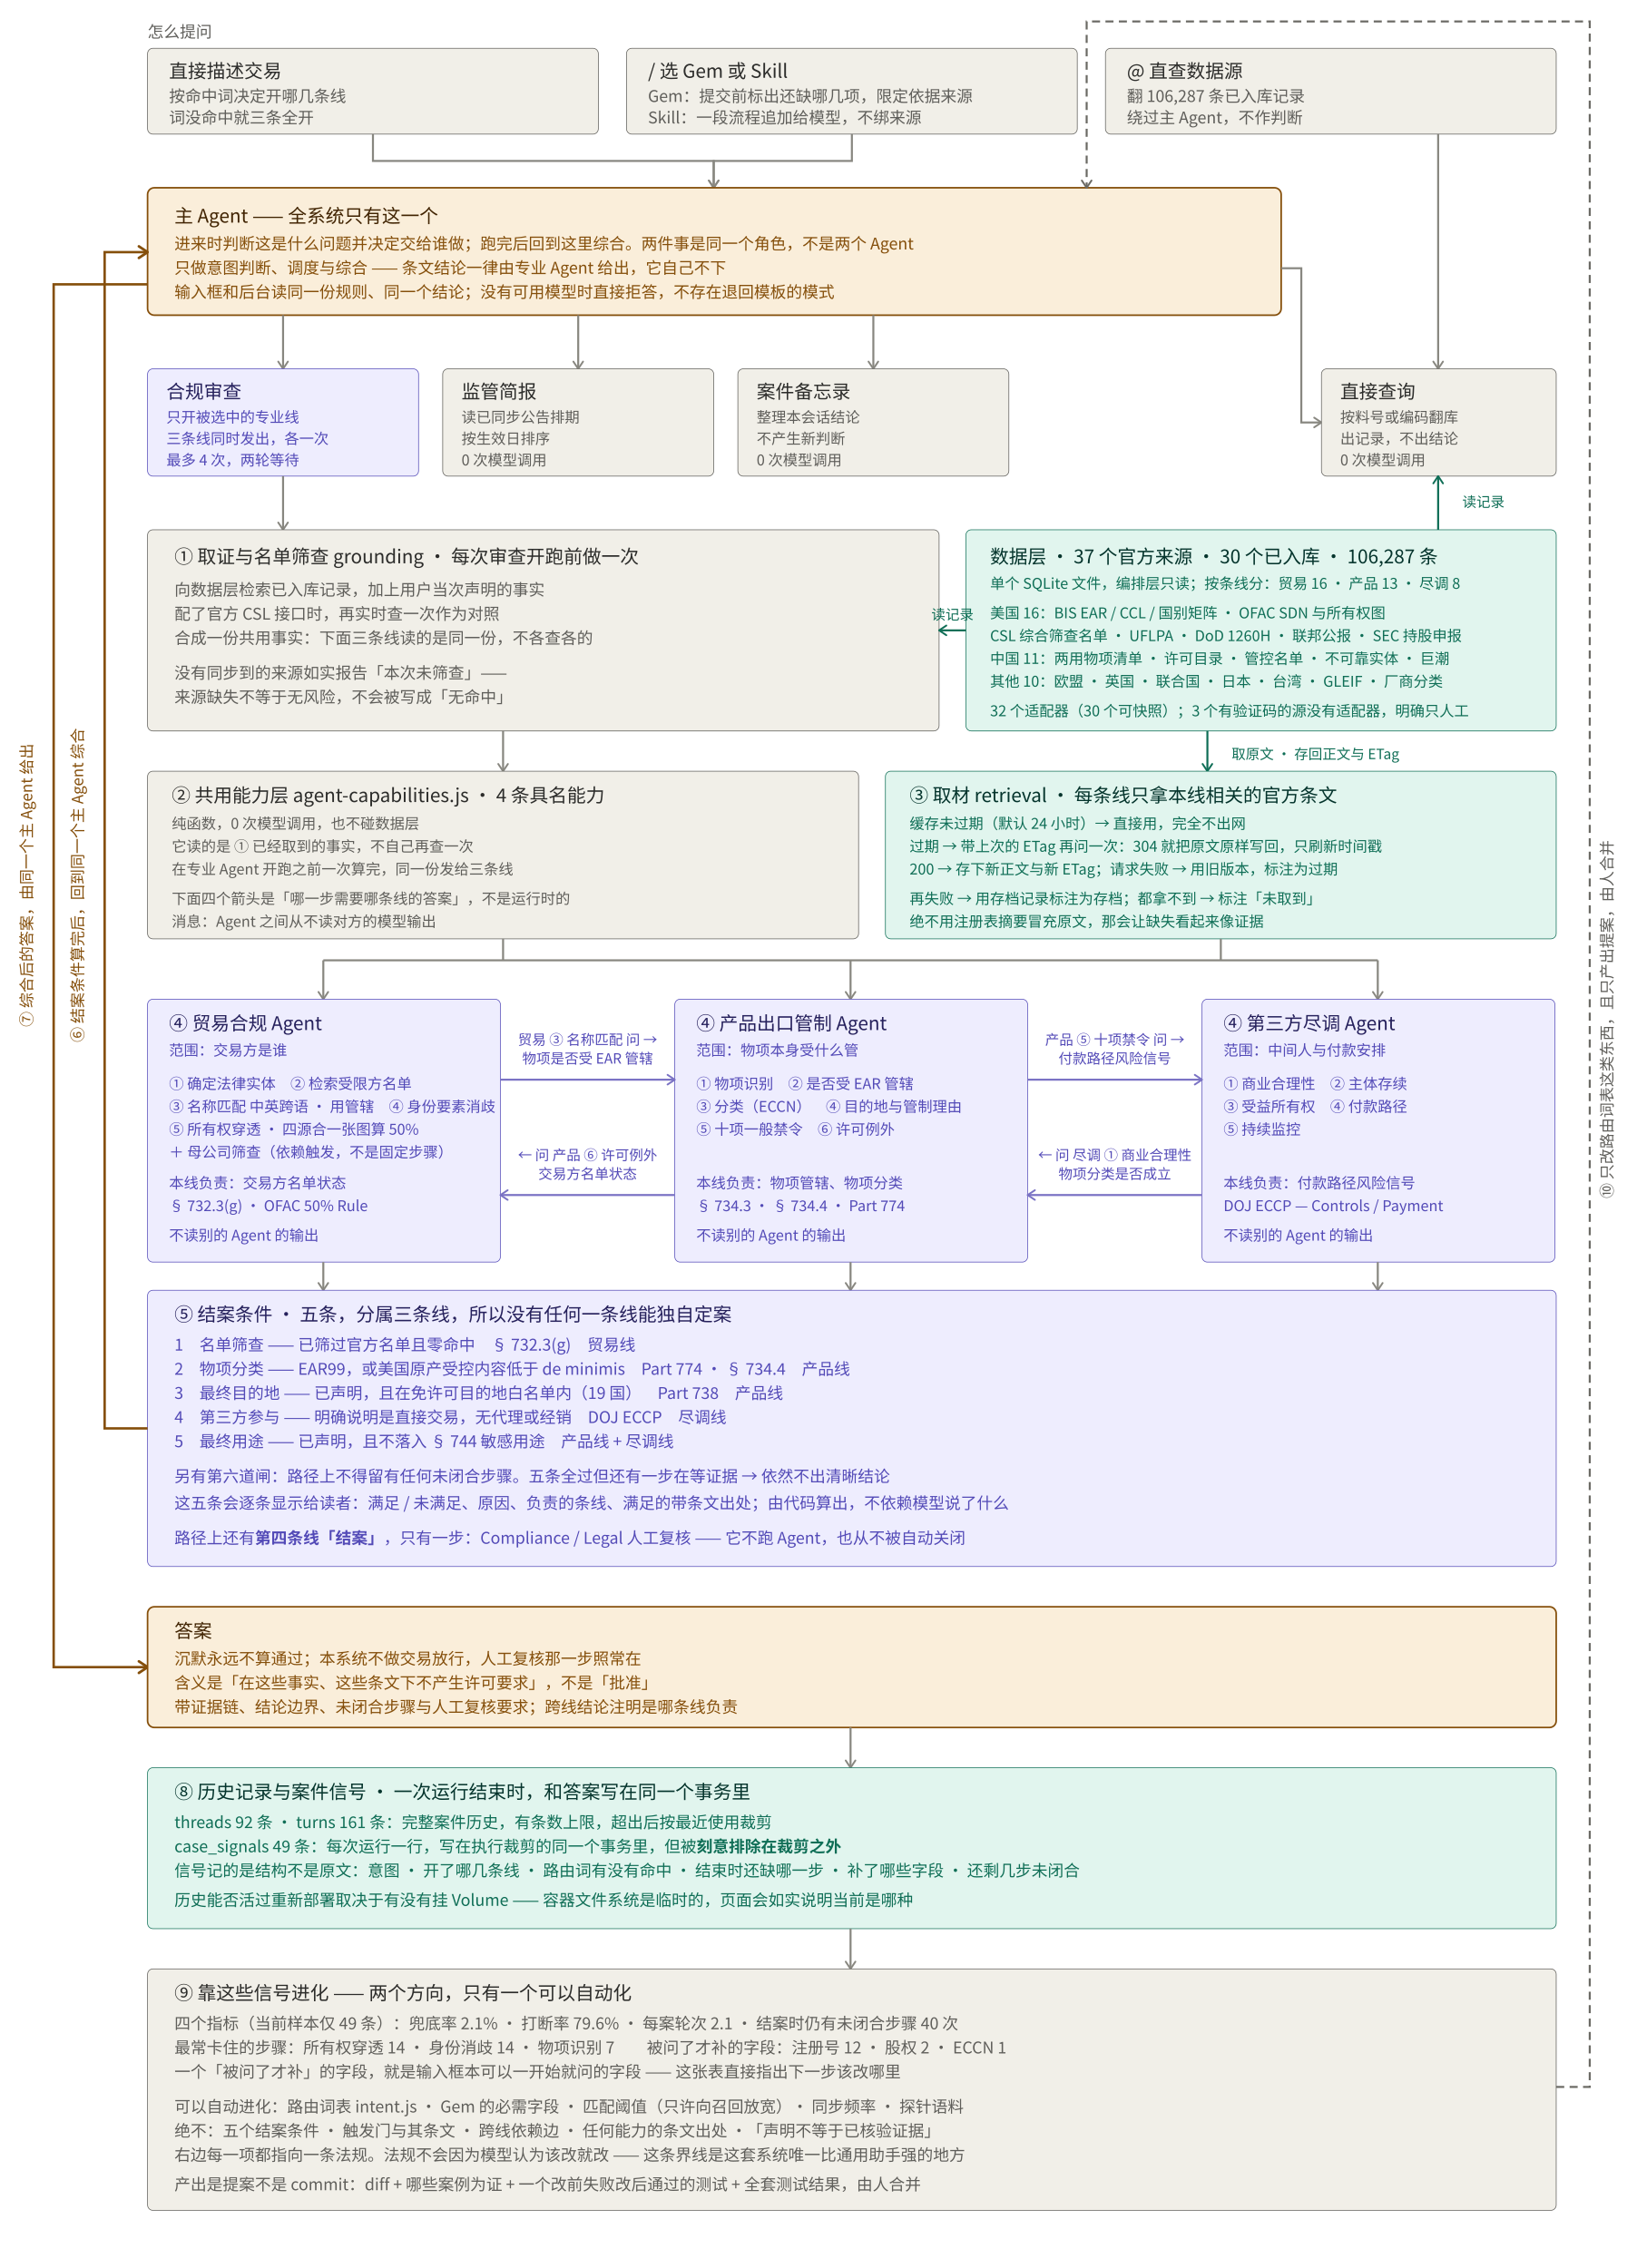
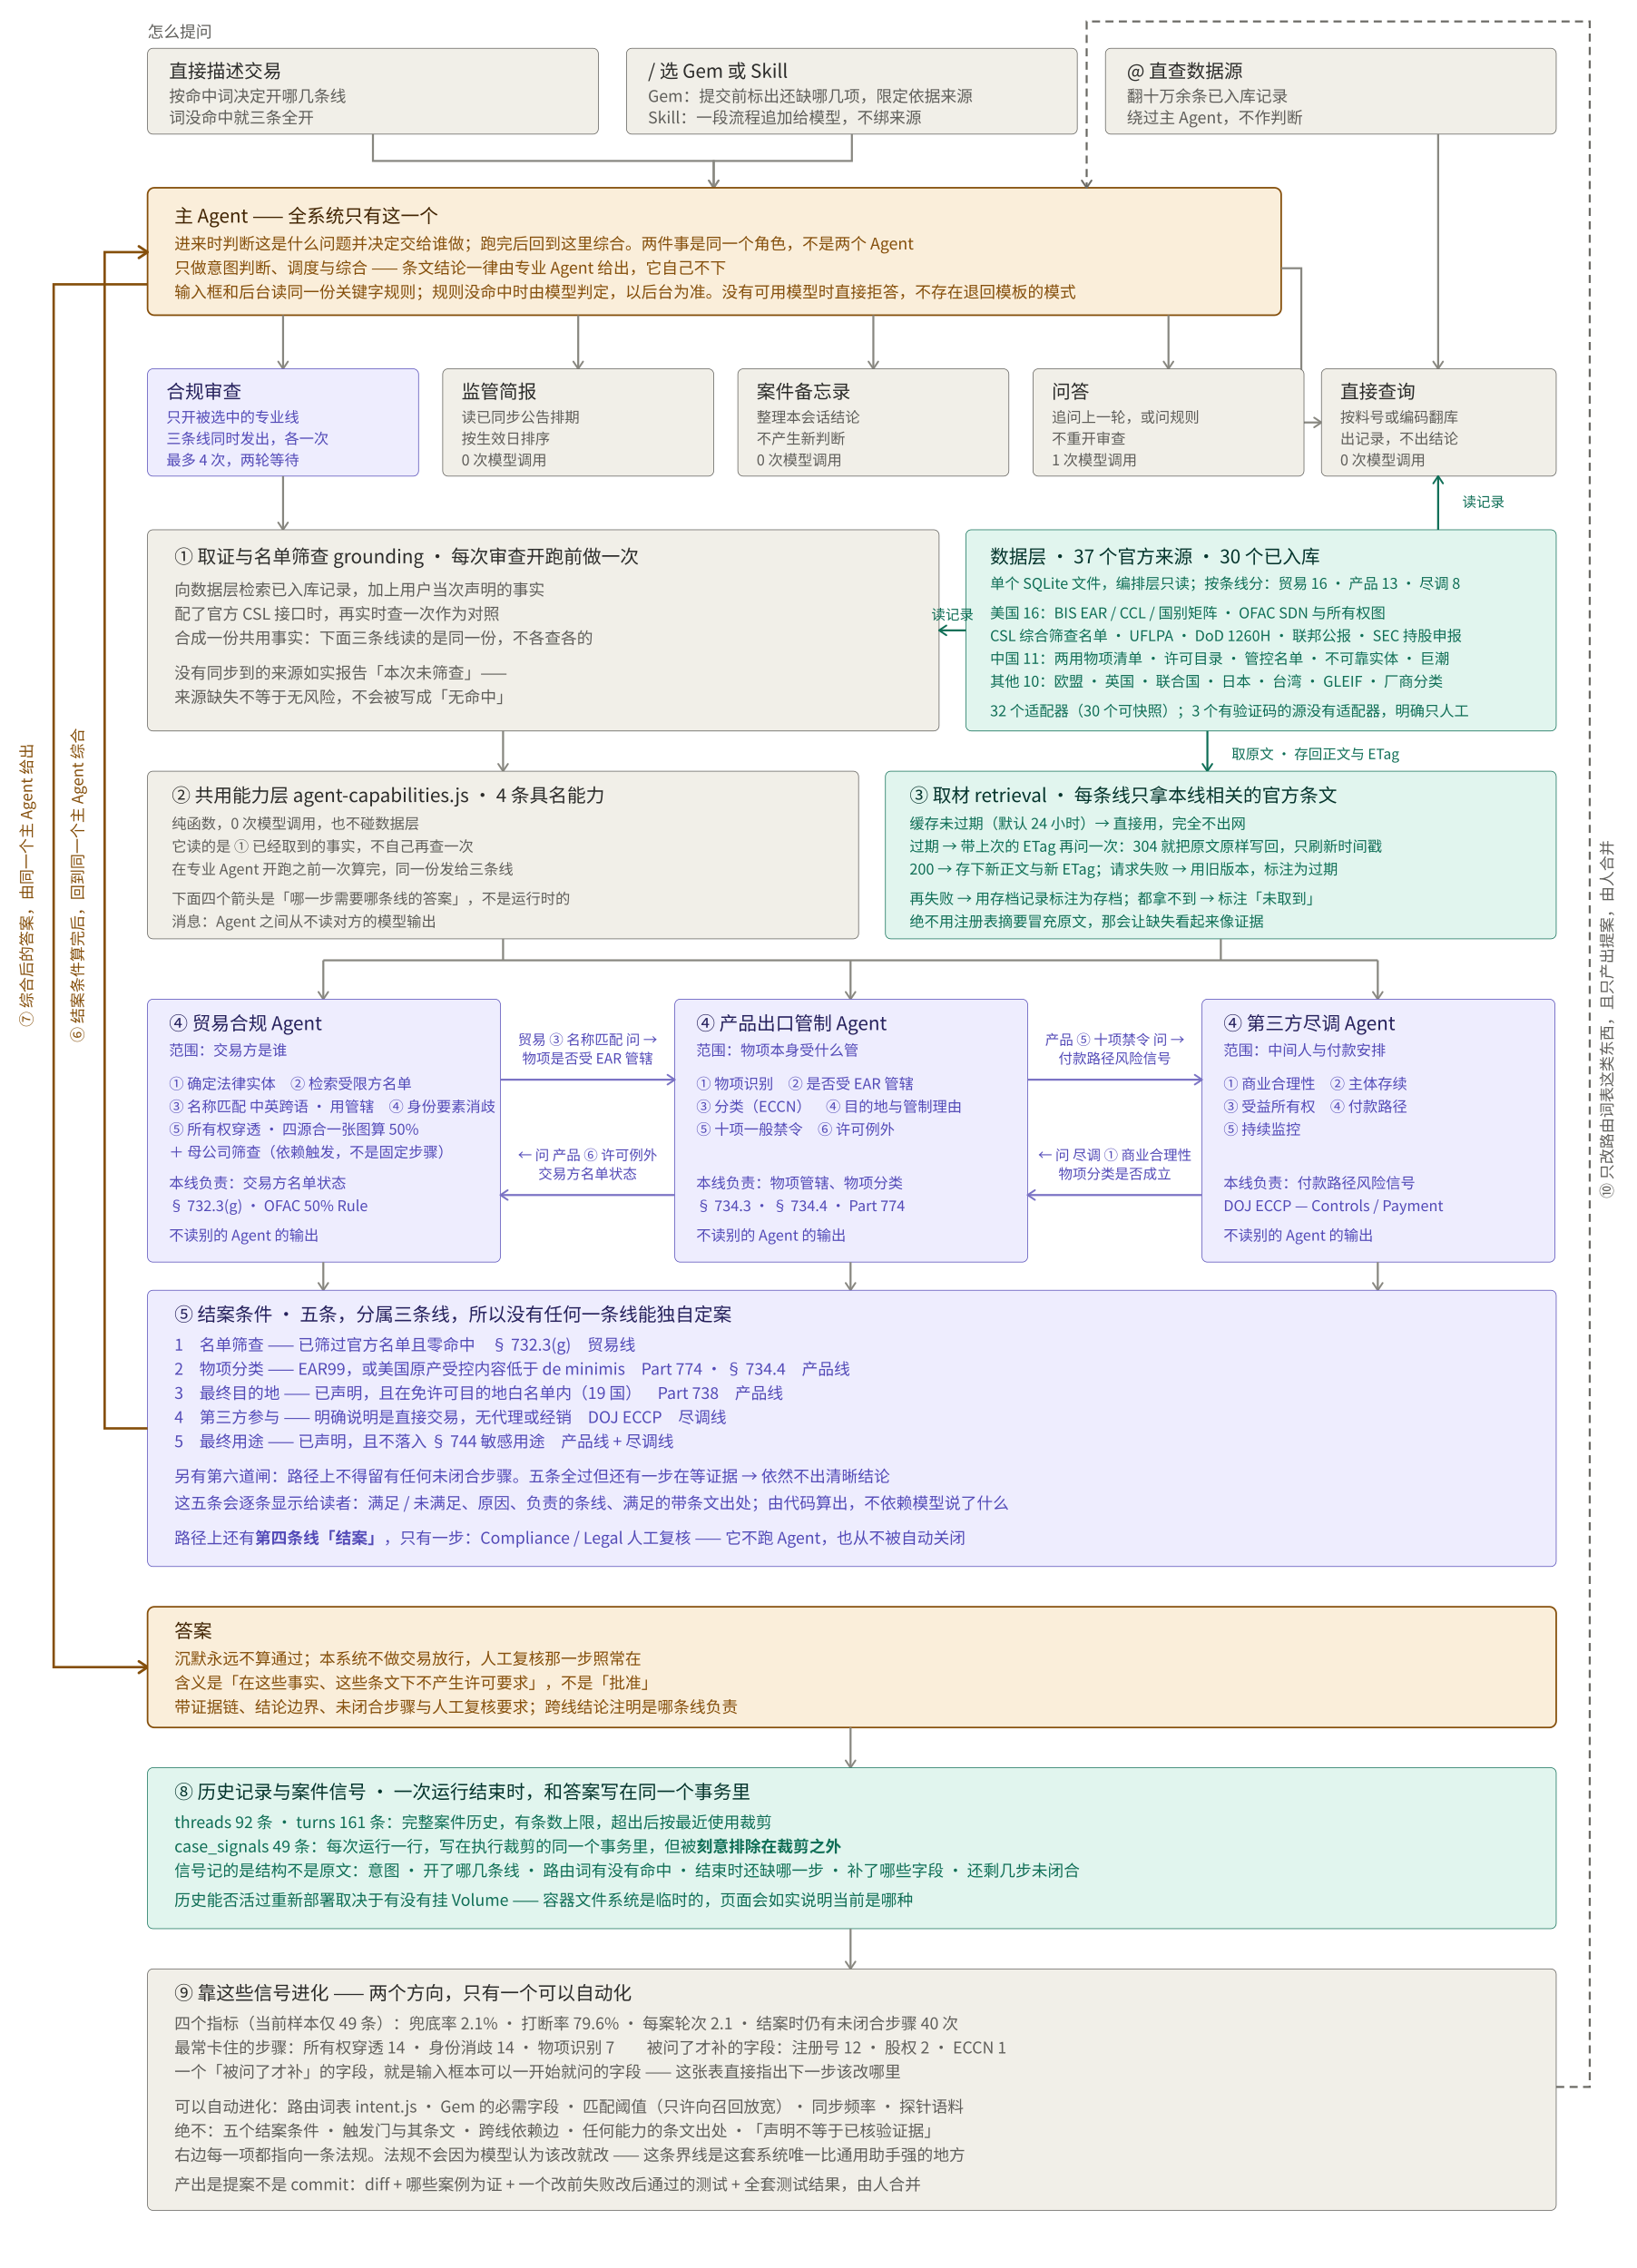
<svg xmlns="http://www.w3.org/2000/svg" width="1220" height="1691" viewBox="0 0 1220 1691" role="img">
  <style>
  svg { background: #ffffff; }
  text { font-family: "PingFang SC", "Hiragino Sans GB", "Microsoft YaHei", "Noto Sans CJK SC", -apple-system, "Segoe UI", sans-serif; }
  .th { font-size: 14px; font-weight: 500; fill: #2C2C2A; }
  .ts { font-size: 12px; font-weight: 400; fill: #5F5E5A; }
  .tn { font-size: 11px; font-weight: 400; fill: #5F5E5A; }
  .cap { font-size: 10.5px; font-weight: 500; fill: #534AB7; }
  .arr { stroke: #888780; stroke-width: 1.5; fill: none; }
  .arr-cap { stroke: #7A72C4; stroke-width: 1.5; fill: none; }
  .arr-data { stroke: #0F6E56; stroke-width: 1.5; fill: none; }
  .arr-loop { stroke: #854F0B; stroke-width: 1.8; fill: none; }
  .lbl-loop { font-size: 11.5px; font-weight: 500; fill: #854F0B; }
  .lbl-data { font-size: 10.5px; font-weight: 500; fill: #0F6E56; }
  .arr-evo { stroke: #6B6A64; stroke-width: 1.5; fill: none; stroke-dasharray: 6 4; }
  .lbl-evo { font-size: 11.5px; font-weight: 500; fill: #5F5E5A; }
  .c-gray rect { fill: #F1EFE8; stroke: #5F5E5A; stroke-width: 0.5; }
  .c-gray .th { fill: #2C2C2A; } .c-gray .ts, .c-gray .tn { fill: #5F5E5A; }
  .c-purple rect { fill: #EEEDFE; stroke: #534AB7; stroke-width: 0.5; }
  .c-purple .th { fill: #26215C; } .c-purple .ts, .c-purple .tn { fill: #534AB7; }
  .c-amber rect { fill: #FAEEDA; stroke: #854F0B; stroke-width: 1.2; }
  .c-amber .th { fill: #412402; } .c-amber .ts, .c-amber .tn { fill: #854F0B; }
  .c-teal rect { fill: #E1F5EE; stroke: #0F6E56; stroke-width: 0.5; }
  .c-teal .th { fill: #04342C; } .c-teal .ts, .c-teal .tn { fill: #0F6E56; }
</style>
  <defs>
    <marker id="a" viewBox="0 0 10 10" refX="8" refY="5" markerWidth="6" markerHeight="6" orient="auto-start-reverse">
      <path d="M2 1L8 5L2 9" fill="none" stroke="#888780" stroke-width="1.5" stroke-linecap="round" stroke-linejoin="round" />
    </marker>
    <marker id="ac" viewBox="0 0 10 10" refX="8" refY="5" markerWidth="6" markerHeight="6" orient="auto-start-reverse">
      <path d="M2 1L8 5L2 9" fill="none" stroke="#7A72C4" stroke-width="1.5" stroke-linecap="round" stroke-linejoin="round" />
    </marker>
    <marker id="ad" viewBox="0 0 10 10" refX="8" refY="5" markerWidth="6" markerHeight="6" orient="auto-start-reverse">
      <path d="M2 1L8 5L2 9" fill="none" stroke="#0F6E56" stroke-width="1.5" stroke-linecap="round" stroke-linejoin="round" />
    </marker>
    <marker id="ae" viewBox="0 0 10 10" refX="8" refY="5" markerWidth="6" markerHeight="6" orient="auto-start-reverse">
      <path d="M2 1L8 5L2 9" fill="none" stroke="#6B6A64" stroke-width="1.5" stroke-linecap="round" stroke-linejoin="round" />
    </marker>
    <marker id="al" viewBox="0 0 10 10" refX="8" refY="5" markerWidth="6" markerHeight="6" orient="auto-start-reverse">
      <path d="M2 1L8 5L2 9" fill="none" stroke="#854F0B" stroke-width="1.8" stroke-linecap="round" stroke-linejoin="round" />
    </marker>
  </defs>
  <text class="ts" x="110" y="28">怎么提问</text>
  <g class="c-gray">
    <rect x="110" y="36" width="336" height="64" rx="4" />
    <text class="th" x="126" y="58">直接描述交易</text>
    <text class="ts" x="126" y="76">按命中词决定开哪几条线</text>
    <text class="ts" x="126" y="92">词没命中就三条全开</text>
  </g>
  <g class="c-gray">
    <rect x="467" y="36" width="336" height="64" rx="4" />
    <text class="th" x="483" y="58">/ 选 Gem 或 Skill</text>
    <text class="ts" x="483" y="76">Gem：提交前标出还缺哪几项，限定依据来源</text>
    <text class="ts" x="483" y="92">Skill：一段流程追加给模型，不绑来源</text>
  </g>
  <g class="c-gray">
    <rect x="824" y="36" width="336" height="64" rx="4" />
    <text class="th" x="840" y="58">@ 直查数据源</text>
-     <text class="ts" x="840" y="76">翻 106,287 条已入库记录</text>
+     <text class="ts" x="840" y="76">翻十万余条已入库记录</text>
    <text class="ts" x="840" y="92">绕过主 Agent，不作判断</text>
  </g>
  <path class="arr" d="M278 100 V120 H532 V140" marker-end="url(#a)" />
  <path class="arr" d="M635 100 V120 H532 V140" marker-end="url(#a)" />
  <path class="arr" d="M1072 100 V275" marker-end="url(#a)" />
  <g class="c-amber">
    <rect x="110" y="140" width="845" height="95" rx="5" />
    <text class="th" x="130" y="166">主 Agent —— 全系统只有这一个</text>
    <text class="ts" x="130" y="186">进来时判断这是什么问题并决定交给谁做；跑完后回到这里综合。两件事是同一个角色，不是两个 Agent</text>
    <text class="ts" x="130" y="204">只做意图判断、调度与综合 —— 条文结论一律由专业 Agent 给出，它自己不下</text>
-     <text class="ts" x="130" y="222">输入框和后台读同一份规则、同一个结论；没有可用模型时直接拒答，不存在退回模板的模式</text>
+     <text class="ts" x="130" y="222">输入框和后台读同一份关键字规则；规则没命中时由模型判定，以后台为准。没有可用模型时直接拒答，不存在退回模板的模式</text>
  </g>
  <path class="arr" d="M211 235 V275" marker-end="url(#a)" />
  <path class="arr" d="M431 235 V275" marker-end="url(#a)" />
  <path class="arr" d="M651 235 V275" marker-end="url(#a)" />
+   <path class="arr" d="M871 235 V275" marker-end="url(#a)" />
  <path class="arr" d="M955 200 H970 V315 H985" marker-end="url(#a)" />
  <g class="c-purple">
    <rect x="110" y="275" width="202" height="80" rx="4" />
    <text class="th" x="124" y="297">合规审查</text>
    <text class="tn" x="124" y="315">只开被选中的专业线</text>
    <text class="tn" x="124" y="331">三条线同时发出，各一次</text>
    <text class="tn" x="124" y="347">最多 4 次，两轮等待</text>
  </g>
  <g class="c-gray">
    <rect x="330" y="275" width="202" height="80" rx="4" />
    <text class="th" x="344" y="297">监管简报</text>
    <text class="tn" x="344" y="315">读已同步公告排期</text>
    <text class="tn" x="344" y="331">按生效日排序</text>
    <text class="tn" x="344" y="347">0 次模型调用</text>
  </g>
  <g class="c-gray">
    <rect x="550" y="275" width="202" height="80" rx="4" />
    <text class="th" x="564" y="297">案件备忘录</text>
    <text class="tn" x="564" y="315">整理本会话结论</text>
    <text class="tn" x="564" y="331">不产生新判断</text>
    <text class="tn" x="564" y="347">0 次模型调用</text>
+   </g>
+   <g class="c-gray">
+     <rect x="770" y="275" width="202" height="80" rx="4" />
+     <text class="th" x="784" y="297">问答</text>
+     <text class="tn" x="784" y="315">追问上一轮，或问规则</text>
+     <text class="tn" x="784" y="331">不重开审查</text>
+     <text class="tn" x="784" y="347">1 次模型调用</text>
  </g>
  <g class="c-gray">
    <rect x="985" y="275" width="175" height="80" rx="4" />
    <text class="th" x="999" y="297">直接查询</text>
    <text class="tn" x="999" y="315">按料号或编码翻库</text>
    <text class="tn" x="999" y="331">出记录，不出结论</text>
    <text class="tn" x="999" y="347">0 次模型调用</text>
  </g>
  <path class="arr" d="M211 355 V395" marker-end="url(#a)" />
  <g class="c-gray">
    <rect x="110" y="395" width="590" height="150" rx="4" />
    <text class="th" x="130" y="420">① 取证与名单筛查 grounding · 每次审查开跑前做一次</text>
    <text class="ts" x="130" y="444">向数据层检索已入库记录，加上用户当次声明的事实</text>
    <text class="ts" x="130" y="462">配了官方 CSL 接口时，再实时查一次作为对照</text>
    <text class="ts" x="130" y="480">合成一份共用事实：下面三条线读的是同一份，不各查各的</text>
    <text class="ts" x="130" y="506">没有同步到的来源如实报告「本次未筛查」——</text>
    <text class="ts" x="130" y="524">来源缺失不等于无风险，不会被写成「无命中」</text>
  </g>
  <g class="c-teal">
    <rect x="720" y="395" width="440" height="150" rx="4" />
-     <text class="th" x="738" y="420">数据层 · 37 个官方来源 · 30 个已入库 · 106,287 条</text>
+     <text class="th" x="738" y="420">数据层 · 37 个官方来源 · 30 个已入库</text>
    <text class="tn" x="738" y="439">单个 SQLite 文件，编排层只读；按条线分：贸易 16 · 产品 13 · 尽调 8</text>
    <text class="tn" x="738" y="461">美国 16：BIS EAR / CCL / 国别矩阵 · OFAC SDN 与所有权图</text>
    <text class="tn" x="738" y="478">　　　　CSL 综合筛查名单 · UFLPA · DoD 1260H · 联邦公报 · SEC 持股申报</text>
    <text class="tn" x="738" y="495">中国 11：两用物项清单 · 许可目录 · 管控名单 · 不可靠实体 · 巨潮</text>
    <text class="tn" x="738" y="512">其他 10：欧盟 · 英国 · 联合国 · 日本 · 台湾 · GLEIF · 厂商分类</text>
    <text class="tn" x="738" y="534">32 个适配器（30 个可快照）；3 个有验证码的源没有适配器，明确只人工</text>
  </g>
  <path class="arr-data" d="M720 470 H700" marker-end="url(#ad)" />
  <text class="lbl-data" x="710" y="462" text-anchor="middle">读记录</text>
  <path class="arr-data" d="M1072 395 V355" marker-end="url(#ad)" />
  <text class="lbl-data" x="1090" y="378">读记录</text>
  <path class="arr-data" d="M900 545 V575" marker-end="url(#ad)" />
  <text class="lbl-data" x="918" y="566">取原文 · 存回正文与 ETag</text>
  <path class="arr" d="M375 545 V575" marker-end="url(#a)" />
  <g class="c-gray">
    <rect x="110" y="575" width="530" height="125" rx="4" />
    <text class="th" x="128" y="598">② 共用能力层 agent-capabilities.js · 4 条具名能力</text>
    <text class="tn" x="128" y="618">纯函数，0 次模型调用，也不碰数据层</text>
    <text class="tn" x="128" y="635">它读的是 ① 已经取到的事实，不自己再查一次</text>
    <text class="tn" x="128" y="652">在专业 Agent 开跑之前一次算完，同一份发给三条线</text>
    <text class="tn" x="128" y="674">下面四个箭头是「哪一步需要哪条线的答案」，不是运行时的</text>
    <text class="tn" x="128" y="691">消息：Agent 之间从不读对方的模型输出</text>
  </g>
  <g class="c-teal">
    <rect x="660" y="575" width="500" height="125" rx="4" />
    <text class="th" x="678" y="598">③ 取材 retrieval · 每条线只拿本线相关的官方条文</text>
    <text class="tn" x="678" y="618">缓存未过期（默认 24 小时）→ 直接用，完全不出网</text>
    <text class="tn" x="678" y="635">过期 → 带上次的 ETag 再问一次：304 就把原文原样写回，只刷新时间戳</text>
    <text class="tn" x="678" y="652">200 → 存下新正文与新 ETag；请求失败 → 用旧版本，标注为过期</text>
    <text class="tn" x="678" y="674">再失败 → 用存档记录标注为存档；都拿不到 → 标注「未取到」</text>
    <text class="tn" x="678" y="691">绝不用注册表摘要冒充原文，那会让缺失看起来像证据</text>
  </g>
  <path class="arr" d="M375 700 V716" />
  <path class="arr" d="M910 700 V716" />
  <path class="arr" d="M241 716 H1027" />
  <path class="arr" d="M241 716 V745" marker-end="url(#a)" />
  <path class="arr" d="M634 716 V745" marker-end="url(#a)" />
  <path class="arr" d="M1027 716 V745" marker-end="url(#a)" />
  <g class="c-purple">
    <rect x="110" y="745" width="263" height="196" rx="4" />
    <text class="th" x="126" y="768">④ 贸易合规 Agent</text>
    <text class="tn" x="126" y="787">范围：交易方是谁</text>
    <text class="tn" x="126" y="812">① 确定法律实体　② 检索受限方名单</text>
    <text class="tn" x="126" y="829">③ 名称匹配 中英跨语 · 用管辖　④ 身份要素消歧</text>
    <text class="tn" x="126" y="846">⑤ 所有权穿透 · 四源合一张图算 50%</text>
    <text class="tn" x="126" y="863">＋ 母公司筛查（依赖触发，不是固定步骤）</text>
    <text class="tn" x="126" y="886">本线负责：交易方名单状态</text>
    <text class="tn" x="126" y="903">§ 732.3(g) · OFAC 50% Rule</text>
    <text class="tn" x="126" y="925">不读别的 Agent 的输出</text>
  </g>
  <g class="c-purple">
    <rect x="503" y="745" width="263" height="196" rx="4" />
    <text class="th" x="519" y="768">④ 产品出口管制 Agent</text>
    <text class="tn" x="519" y="787">范围：物项本身受什么管</text>
    <text class="tn" x="519" y="812">① 物项识别　② 是否受 EAR 管辖</text>
    <text class="tn" x="519" y="829">③ 分类（ECCN）　④ 目的地与管制理由</text>
    <text class="tn" x="519" y="846">⑤ 十项一般禁令　⑥ 许可例外</text>
    <text class="tn" x="519" y="886">本线负责：物项管辖、物项分类</text>
    <text class="tn" x="519" y="903">§ 734.3 · § 734.4 · Part 774</text>
    <text class="tn" x="519" y="925">不读别的 Agent 的输出</text>
  </g>
  <g class="c-purple">
    <rect x="896" y="745" width="263" height="196" rx="4" />
    <text class="th" x="912" y="768">④ 第三方尽调 Agent</text>
    <text class="tn" x="912" y="787">范围：中间人与付款安排</text>
    <text class="tn" x="912" y="812">① 商业合理性　② 主体存续</text>
    <text class="tn" x="912" y="829">③ 受益所有权　④ 付款路径</text>
    <text class="tn" x="912" y="846">⑤ 持续监控</text>
    <text class="tn" x="912" y="886">本线负责：付款路径风险信号</text>
    <text class="tn" x="912" y="903">DOJ ECCP — Controls / Payment</text>
    <text class="tn" x="912" y="925">不读别的 Agent 的输出</text>
  </g>
  <text class="cap" x="438" y="779" text-anchor="middle">贸易 ③ 名称匹配 问 →</text>
  <text class="cap" x="438" y="793" text-anchor="middle">物项是否受 EAR 管辖</text>
  <line class="arr-cap" x1="373" y1="805" x2="503" y2="805" marker-end="url(#ac)" />
  <text class="cap" x="438" y="865" text-anchor="middle">← 问 产品 ⑥ 许可例外</text>
  <text class="cap" x="438" y="879" text-anchor="middle">交易方名单状态</text>
  <line class="arr-cap" x1="503" y1="891" x2="373" y2="891" marker-end="url(#ac)" />
  <text class="cap" x="831" y="779" text-anchor="middle">产品 ⑤ 十项禁令 问 →</text>
  <text class="cap" x="831" y="793" text-anchor="middle">付款路径风险信号</text>
  <line class="arr-cap" x1="766" y1="805" x2="896" y2="805" marker-end="url(#ac)" />
  <text class="cap" x="831" y="865" text-anchor="middle">← 问 尽调 ① 商业合理性</text>
  <text class="cap" x="831" y="879" text-anchor="middle">物项分类是否成立</text>
  <line class="arr-cap" x1="896" y1="891" x2="766" y2="891" marker-end="url(#ac)" />
  <path class="arr" d="M241 941 V962" marker-end="url(#a)" />
  <path class="arr" d="M634 941 V962" marker-end="url(#a)" />
  <path class="arr" d="M1027 941 V962" marker-end="url(#a)" />
  <g class="c-purple">
    <rect x="110" y="962" width="1050" height="206" rx="4" />
    <text class="th" x="130" y="985">⑤ 结案条件 · 五条，分属三条线，所以没有任何一条线能独自定案</text>
    <text class="ts" x="130" y="1007">1　名单筛查 —— 已筛过官方名单且零命中　§ 732.3(g)　贸易线</text>
    <text class="ts" x="130" y="1025">2　物项分类 —— EAR99，或美国原产受控内容低于 de minimis　Part 774 · § 734.4　产品线</text>
    <text class="ts" x="130" y="1043">3　最终目的地 —— 已声明，且在免许可目的地白名单内（19 国）　Part 738　产品线</text>
    <text class="ts" x="130" y="1061">4　第三方参与 —— 明确说明是直接交易，无代理或经销　DOJ ECCP　尽调线</text>
    <text class="ts" x="130" y="1079">5　最终用途 —— 已声明，且不落入 § 744 敏感用途　产品线 + 尽调线</text>
    <text class="ts" x="130" y="1105">另有第六道闸：路径上不得留有任何未闭合步骤。五条全过但还有一步在等证据 → 依然不出清晰结论</text>
    <text class="ts" x="130" y="1125">这五条会逐条显示给读者：满足 / 未满足、原因、负责的条线、满足的带条文出处；由代码算出，不依赖模型说了什么</text>
    <text class="ts" x="130" y="1151">路径上还有<tspan font-weight="600">第四条线「结案」</tspan>，只有一步：Compliance / Legal 人工复核 —— 它不跑 Agent，也从不被自动关闭</text>
  </g>
  <path class="arr-loop" d="M110 1065 H78 V188 H110" marker-end="url(#al)" />
  <text class="lbl-loop" transform="rotate(-90 62 660)" x="62" y="660" text-anchor="middle">⑥ 结案条件算完后，回到同一个主 Agent 综合</text>
  <path class="arr-loop" d="M110 212 H40 V1243 H110" marker-end="url(#al)" />
  <text class="lbl-loop" transform="rotate(-90 24 660)" x="24" y="660" text-anchor="middle">⑦ 综合后的答案，由同一个主 Agent 给出</text>
  <g class="c-amber">
    <rect x="110" y="1198" width="1050" height="90" rx="5" />
    <text class="th" x="130" y="1221">答案</text>
    <text class="ts" x="130" y="1241">沉默永远不算通过；本系统不做交易放行，人工复核那一步照常在</text>
    <text class="ts" x="130" y="1259">含义是「在这些事实、这些条文下不产生许可要求」，不是「批准」</text>
    <text class="ts" x="130" y="1277">带证据链、结论边界、未闭合步骤与人工复核要求；跨线结论注明是哪条线负责</text>
  </g>
  <path class="arr" d="M634 1288 V1318" marker-end="url(#a)" />
  <g class="c-teal">
    <rect x="110" y="1318" width="1050" height="120" rx="4" />
    <text class="th" x="130" y="1341">⑧ 历史记录与案件信号 · 一次运行结束时，和答案写在同一个事务里</text>
    <text class="ts" x="130" y="1363">threads 92 条 · turns 161 条：完整案件历史，有条数上限，超出后按最近使用裁剪</text>
    <text class="ts" x="130" y="1381">case_signals 49 条：每次运行一行，写在执行裁剪的同一个事务里，但被<tspan font-weight="600">刻意排除在裁剪之外</tspan>
    </text>
    <text class="ts" x="130" y="1399">信号记的是结构不是原文：意图 · 开了哪几条线 · 路由词有没有命中 · 结束时还缺哪一步 · 补了哪些字段 · 还剩几步未闭合</text>
    <text class="ts" x="130" y="1421">历史能否活过重新部署取决于有没有挂 Volume —— 容器文件系统是临时的，页面会如实说明当前是哪种</text>
  </g>
  <path class="arr" d="M634 1438 V1468" marker-end="url(#a)" />
  <g class="c-gray">
    <rect x="110" y="1468" width="1050" height="180" rx="4" />
    <text class="th" x="130" y="1491">⑨ 靠这些信号进化 —— 两个方向，只有一个可以自动化</text>
    <text class="ts" x="130" y="1513">四个指标（当前样本仅 49 条）：兜底率 2.1% · 打断率 79.6% · 每案轮次 2.1 · 结案时仍有未闭合步骤 40 次</text>
    <text class="ts" x="130" y="1531">最常卡住的步骤：所有权穿透 14 · 身份消歧 14 · 物项识别 7　　被问了才补的字段：注册号 12 · 股权 2 · ECCN 1</text>
    <text class="ts" x="130" y="1549">一个「被问了才补」的字段，就是输入框本可以一开始就问的字段 —— 这张表直接指出下一步该改哪里</text>
    <text class="ts" x="130" y="1575">可以自动进化：路由词表 intent.js · Gem 的必需字段 · 匹配阈值（只许向召回放宽）· 同步频率 · 探针语料</text>
    <text class="ts" x="130" y="1593">绝不：五个结案条件 · 触发门与其条文 · 跨线依赖边 · 任何能力的条文出处 ·「声明不等于已核验证据」</text>
    <text class="ts" x="130" y="1611">右边每一项都指向一条法规。法规不会因为模型认为该改就改 —— 这条界线是这套系统唯一比通用助手强的地方</text>
    <text class="ts" x="130" y="1633">产出是提案不是 commit：diff + 哪些案例为证 + 一个改前失败改后通过的测试 + 全套测试结果，由人合并</text>
  </g>
  <path class="arr-evo" d="M1160 1556 H1185 V16 H810 V140" marker-end="url(#ae)" />
  <text class="lbl-evo" transform="rotate(-90 1202 760)" x="1202" y="760" text-anchor="middle">⑩ 只改路由词表这类东西，且只产出提案，由人合并</text>
</svg>
